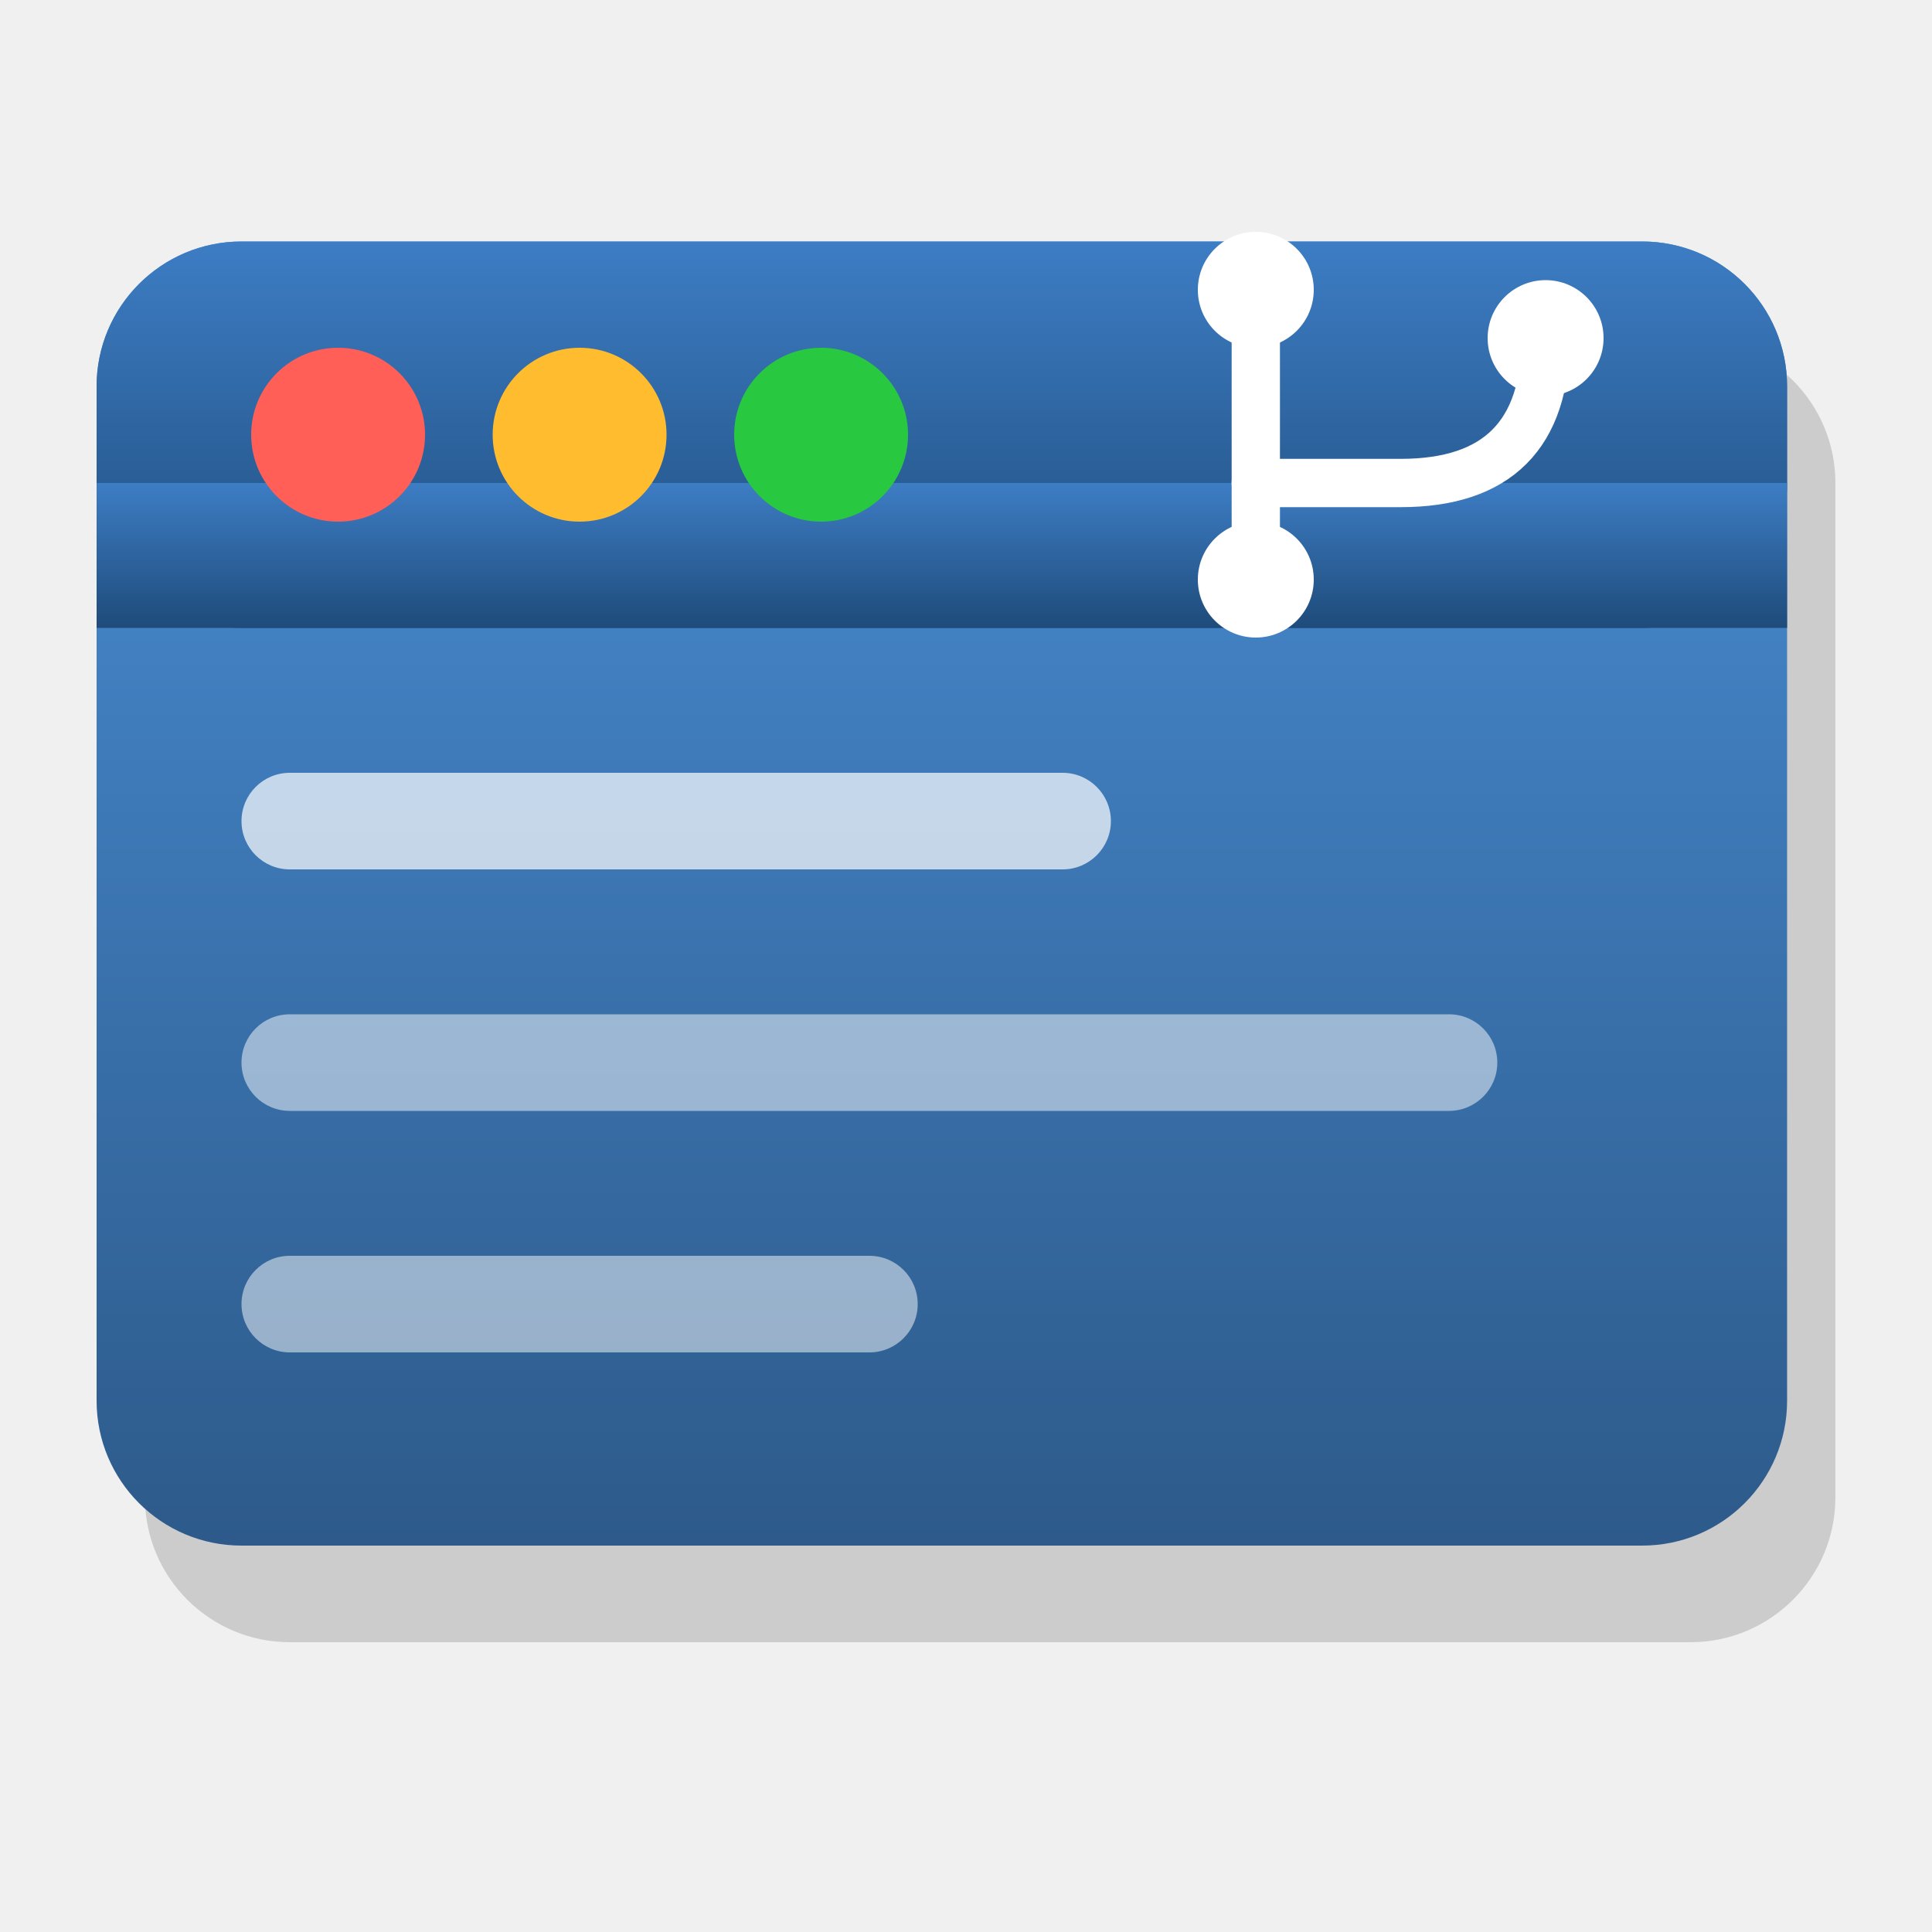
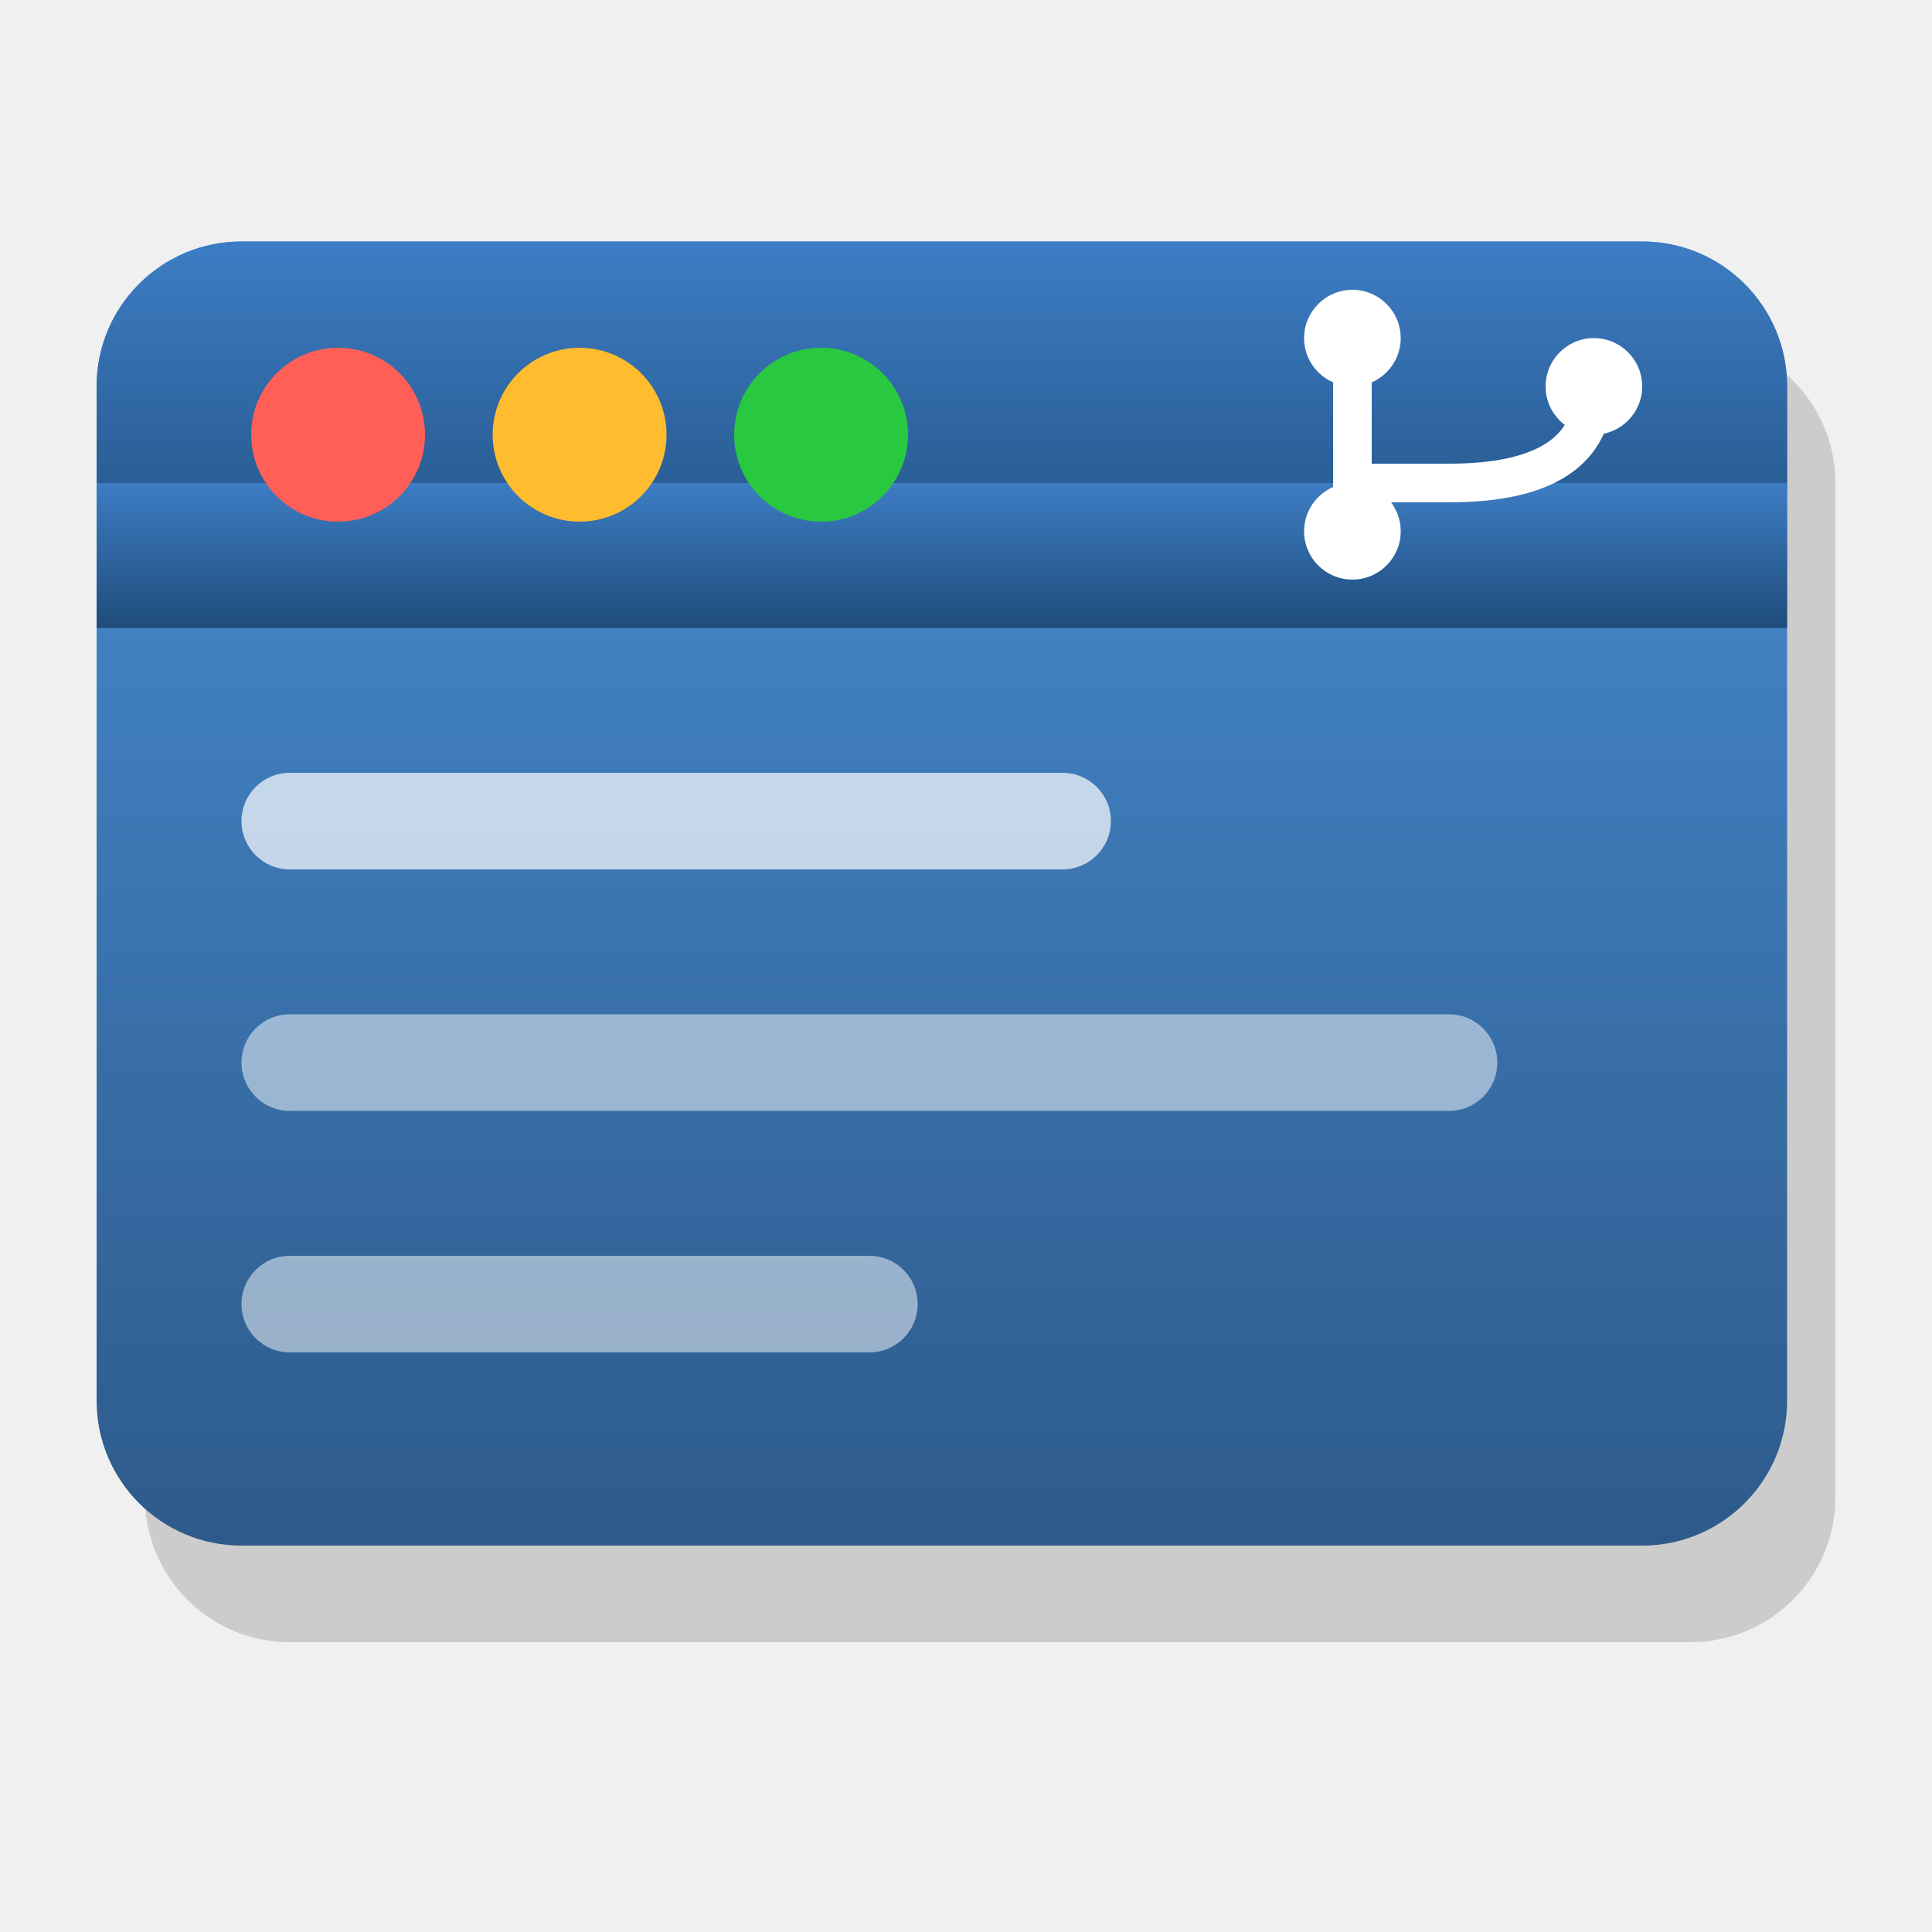
<svg xmlns="http://www.w3.org/2000/svg" width="40" height="40" viewBox="0 0 40 40" fill="none">
  <defs>
    <linearGradient id="windowGrad" x1="0%" y1="0%" x2="0%" y2="100%">
      <stop offset="0%" style="stop-color:#4A90D9" />
      <stop offset="100%" style="stop-color:#2D5A8A" />
    </linearGradient>
    <linearGradient id="titleGrad" x1="0%" y1="0%" x2="0%" y2="100%">
      <stop offset="0%" style="stop-color:#3D7DC4" />
      <stop offset="100%" style="stop-color:#1E4B7A" />
    </linearGradient>
  </defs>
  <rect x="3" y="7" width="35" height="27" rx="3" fill="#000000" opacity="0.15" />
  <rect x="2" y="5" width="35" height="27" rx="3" fill="url(#windowGrad)" />
  <rect x="2" y="5" width="35" height="8" rx="3" fill="url(#titleGrad)" />
  <rect x="2" y="10" width="35" height="3" fill="url(#titleGrad)" />
  <circle cx="7" cy="9" r="1.8" fill="#FF5F57" />
  <circle cx="12" cy="9" r="1.8" fill="#FEBC2E" />
  <circle cx="17" cy="9" r="1.8" fill="#28C840" />
-   <g stroke="#FFFFFF" stroke-width="1" stroke-linecap="round" fill="none">
-     <line x1="26" y1="6" x2="26" y2="12" />
-     <path d="M26 10 L29 10 Q32 10 32 7" />
-     <circle cx="26" cy="6" r="1.2" fill="#FFFFFF" stroke="none" />
-     <circle cx="26" cy="12" r="1.2" fill="#FFFFFF" stroke="none" />
-     <circle cx="32" cy="7" r="1.2" fill="#FFFFFF" stroke="none" />
+   <g stroke="#FFFFFF" stroke-width="0.8" stroke-linecap="round" fill="none">
+     <line x1="28" y1="7" x2="28" y2="11" />
+     <path d="M28 10 L30 10 Q33 10 33 8" />
+     <circle cx="28" cy="7" r="1" fill="#FFFFFF" stroke="none" />
+     <circle cx="28" cy="11" r="1" fill="#FFFFFF" stroke="none" />
+     <circle cx="33" cy="8" r="1" fill="#FFFFFF" stroke="none" />
  </g>
  <rect x="5" y="16" width="18" height="2" rx="1" fill="#FFFFFF" opacity="0.7" />
  <rect x="5" y="21" width="26" height="2" rx="1" fill="#FFFFFF" opacity="0.5" />
  <rect x="5" y="26" width="14" height="2" rx="1" fill="#FFFFFF" opacity="0.5" />
</svg>
